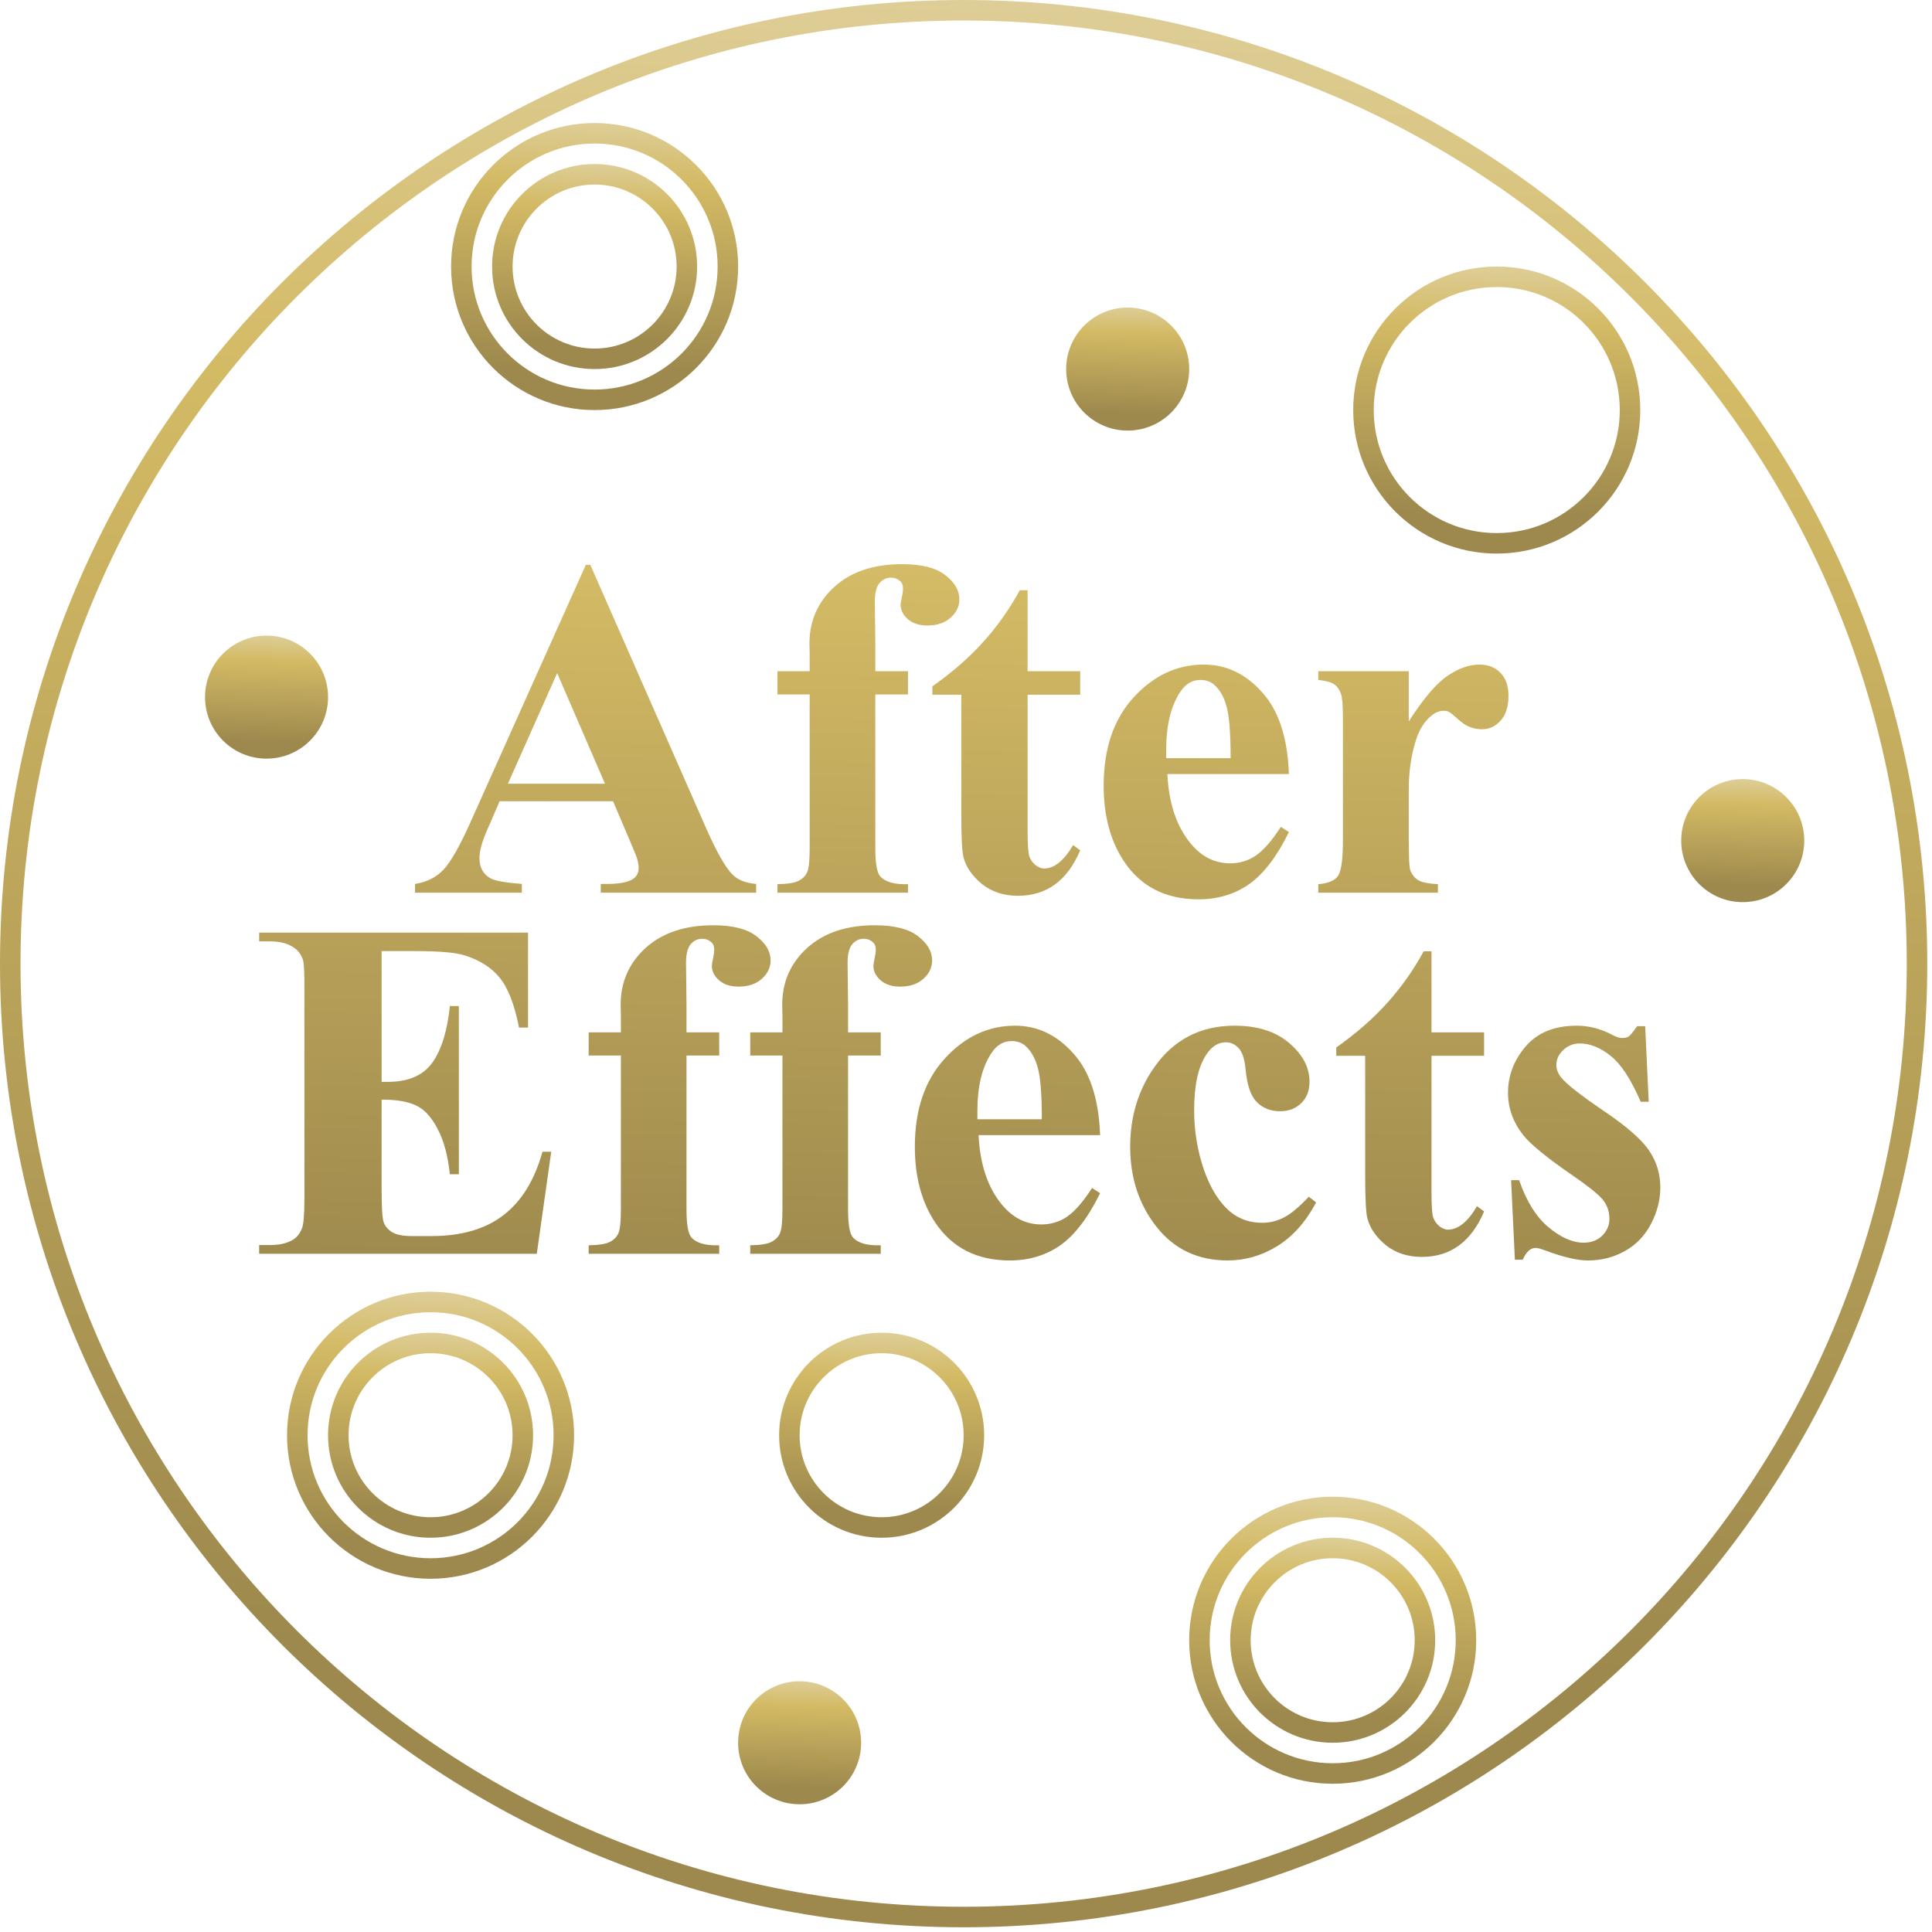
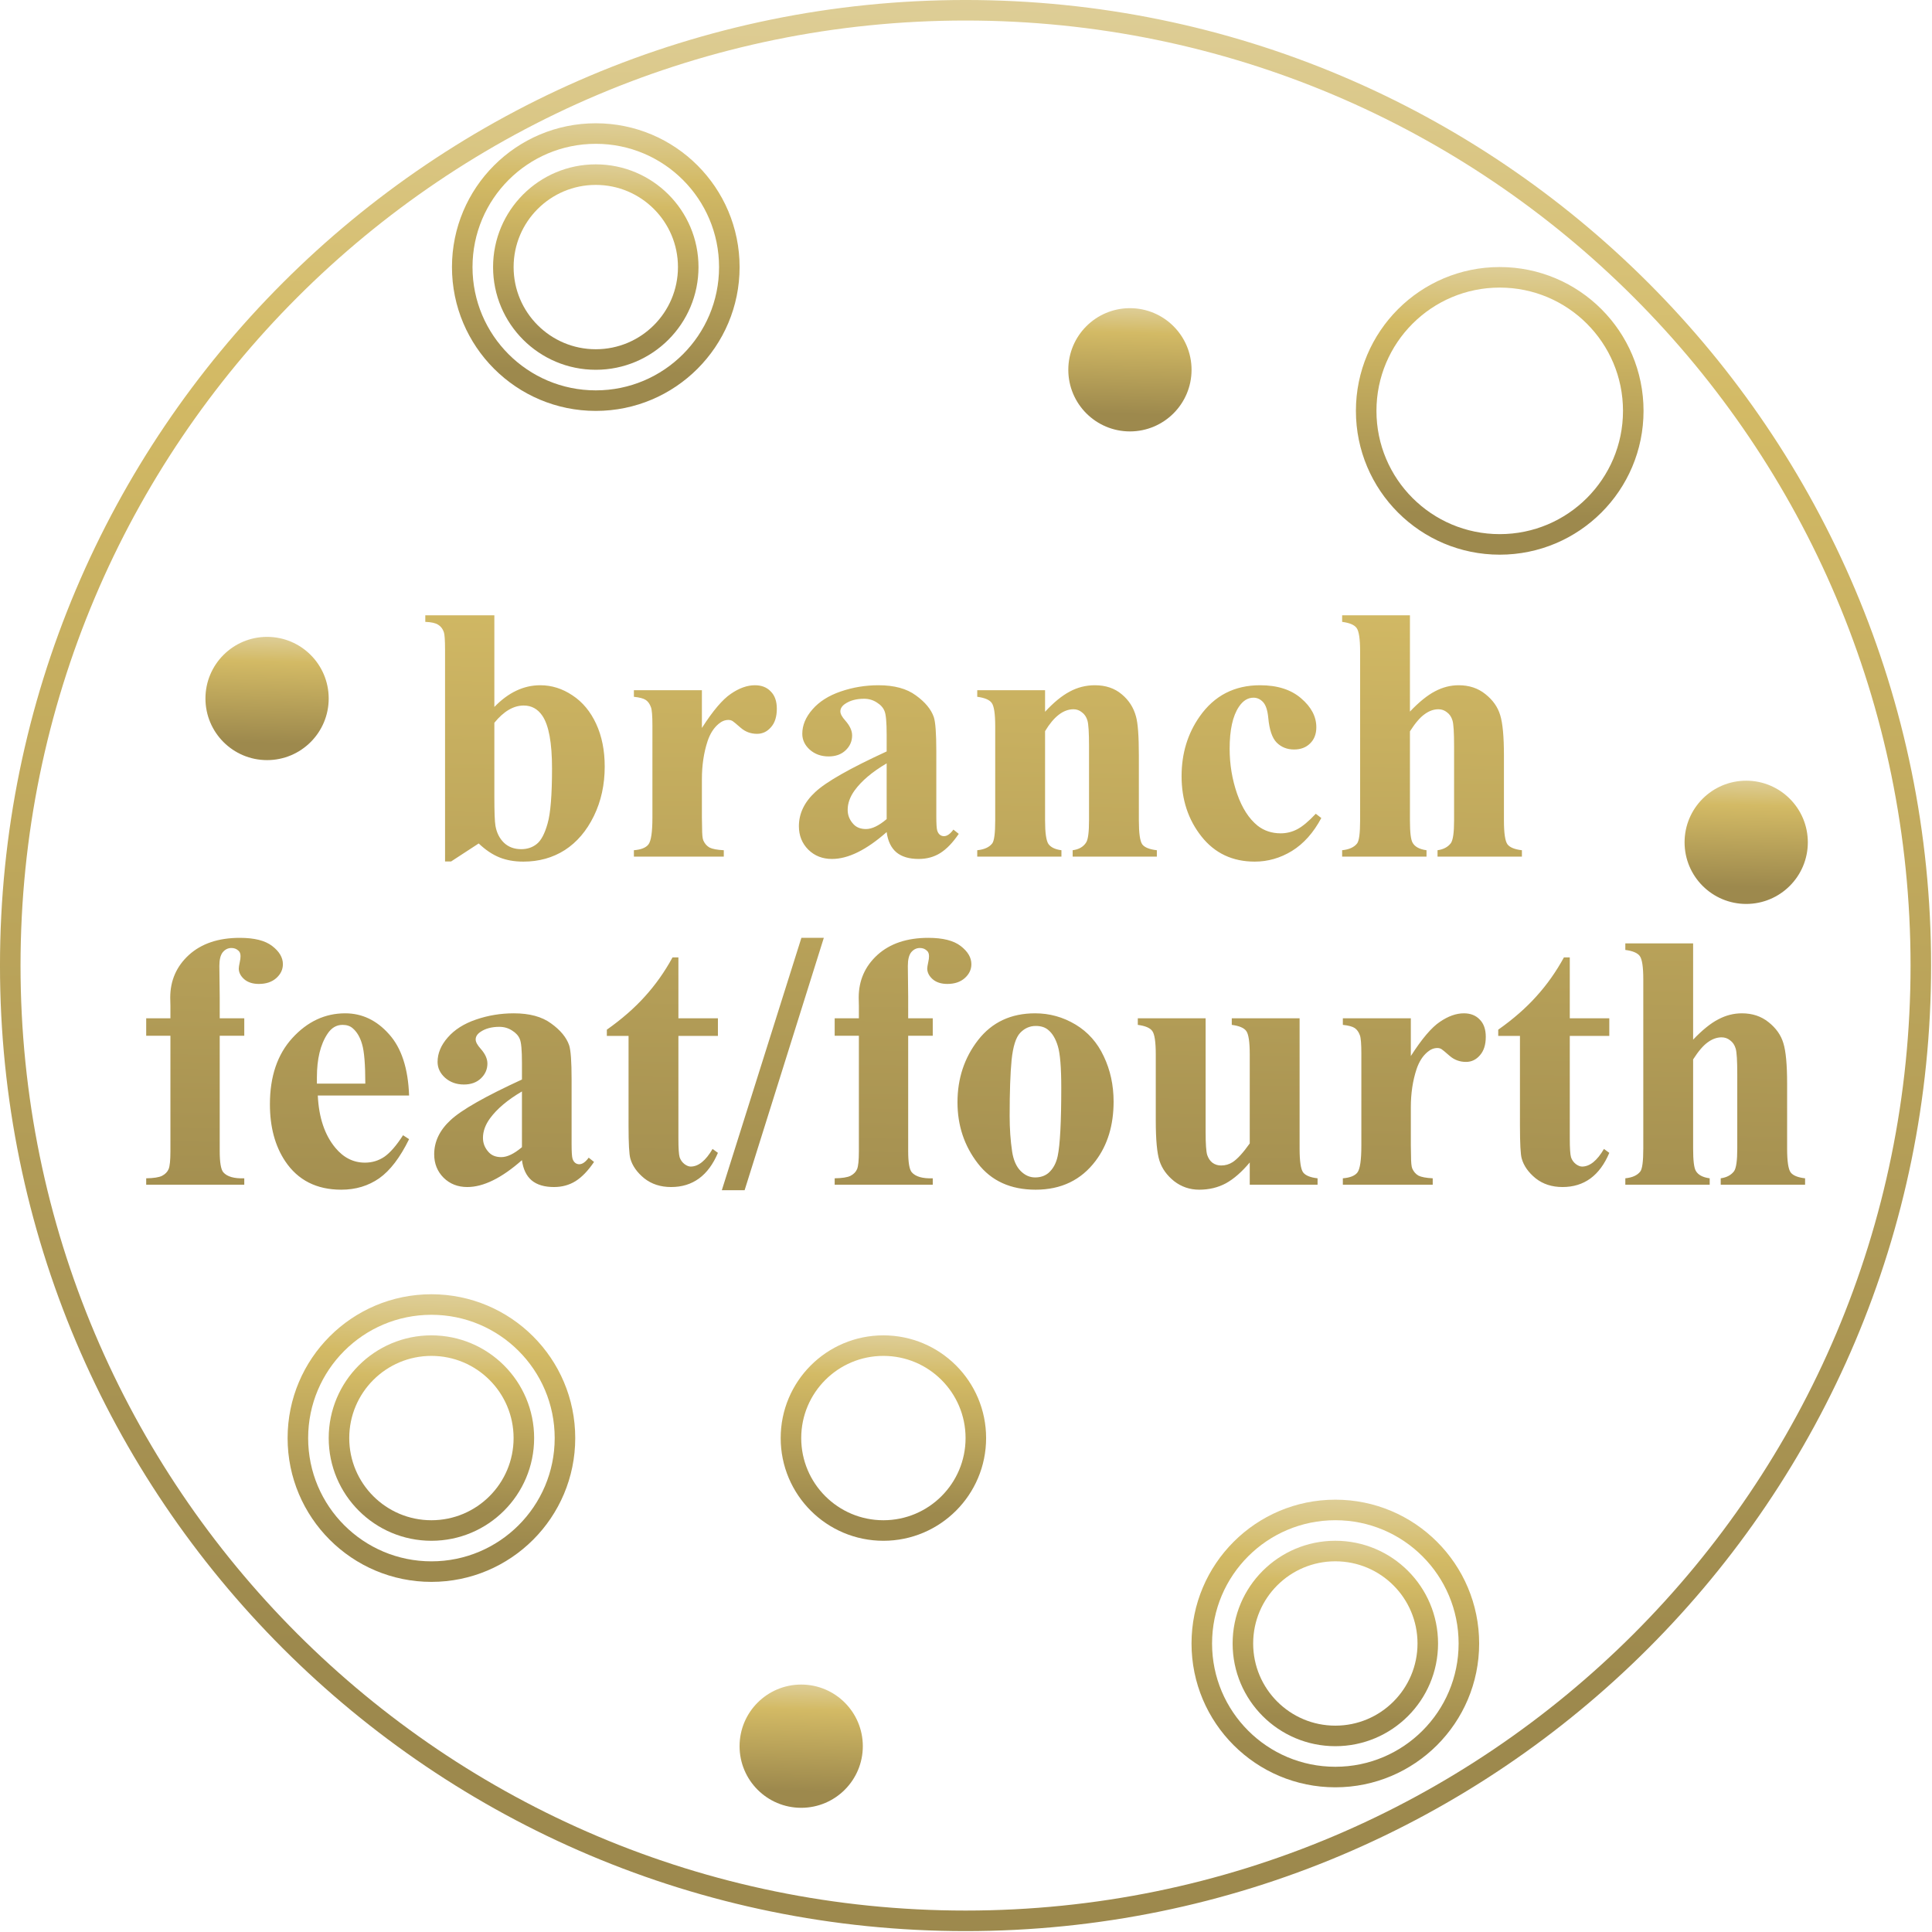
- <svg xmlns="http://www.w3.org/2000/svg" width="107" height="107" viewBox="0 0 107 107" fill="none">
-   <path d="M33.953 44.376H27.669L26.921 46.108C26.677 46.685 26.554 47.162 26.554 47.538C26.554 48.037 26.755 48.404 27.157 48.64C27.394 48.78 27.975 48.885 28.902 48.955V49.44H22.985V48.955C23.624 48.859 24.149 48.596 24.56 48.168C24.971 47.73 25.478 46.834 26.082 45.478L32.445 31.283H32.694L39.109 45.872C39.721 47.254 40.224 48.124 40.618 48.483C40.915 48.754 41.335 48.911 41.877 48.955V49.44H33.271V48.955H33.625C34.316 48.955 34.802 48.859 35.082 48.666C35.274 48.526 35.37 48.325 35.37 48.063C35.37 47.906 35.344 47.744 35.291 47.578C35.274 47.499 35.143 47.171 34.898 46.593L33.953 44.376ZM33.507 43.406L30.857 37.279L28.128 43.406H33.507ZM48.477 38.459V46.974C48.477 47.796 48.564 48.312 48.739 48.522C49.019 48.846 49.535 48.994 50.287 48.968V49.44H43.058V48.968C43.609 48.959 43.998 48.898 44.226 48.785C44.462 48.662 44.624 48.496 44.711 48.286C44.799 48.076 44.842 47.639 44.842 46.974V38.459H43.058V37.174H44.842V36.269L44.829 35.652C44.829 34.392 45.288 33.343 46.207 32.503C47.134 31.664 48.385 31.244 49.959 31.244C51.035 31.244 51.831 31.445 52.347 31.847C52.871 32.25 53.134 32.696 53.134 33.185C53.134 33.579 52.972 33.92 52.648 34.209C52.325 34.498 51.896 34.642 51.363 34.642C50.908 34.642 50.545 34.524 50.274 34.288C50.011 34.051 49.88 33.789 49.88 33.5C49.88 33.422 49.907 33.26 49.959 33.015C49.994 32.866 50.011 32.726 50.011 32.595C50.011 32.411 49.959 32.276 49.854 32.188C49.714 32.057 49.544 31.992 49.342 31.992C49.089 31.992 48.874 32.097 48.7 32.306C48.533 32.516 48.45 32.853 48.45 33.317L48.477 35.613V37.174H50.287V38.459H48.477ZM56.912 32.687V37.174H59.825V38.473H56.912V46.042C56.912 46.751 56.943 47.21 57.004 47.42C57.074 47.621 57.192 47.787 57.358 47.919C57.525 48.041 57.678 48.102 57.818 48.102C58.386 48.102 58.924 47.669 59.431 46.803L59.825 47.092C59.116 48.771 57.966 49.611 56.374 49.611C55.596 49.611 54.936 49.397 54.393 48.968C53.86 48.531 53.519 48.045 53.37 47.512C53.283 47.215 53.239 46.41 53.239 45.098V38.473H51.638V38.013C52.74 37.235 53.676 36.417 54.446 35.56C55.224 34.703 55.902 33.745 56.479 32.687H56.912ZM71.383 42.868H64.653C64.731 44.494 65.164 45.78 65.951 46.725C66.555 47.451 67.281 47.814 68.129 47.814C68.654 47.814 69.131 47.669 69.559 47.381C69.988 47.083 70.447 46.554 70.937 45.793L71.383 46.082C70.718 47.438 69.984 48.4 69.179 48.968C68.374 49.528 67.443 49.808 66.385 49.808C64.565 49.808 63.188 49.108 62.252 47.709C61.5 46.58 61.124 45.181 61.124 43.511C61.124 41.464 61.675 39.837 62.777 38.63C63.887 37.414 65.186 36.806 66.673 36.806C67.915 36.806 68.991 37.318 69.9 38.341C70.819 39.356 71.313 40.865 71.383 42.868ZM68.156 41.989C68.156 40.581 68.077 39.614 67.919 39.089C67.771 38.565 67.535 38.166 67.211 37.895C67.027 37.738 66.782 37.659 66.476 37.659C66.022 37.659 65.65 37.882 65.361 38.328C64.845 39.107 64.587 40.174 64.587 41.529V41.989H68.156ZM78.021 37.174V39.955C78.835 38.687 79.548 37.847 80.16 37.436C80.772 37.016 81.362 36.806 81.931 36.806C82.421 36.806 82.81 36.959 83.099 37.266C83.396 37.563 83.545 37.987 83.545 38.538C83.545 39.124 83.4 39.579 83.112 39.903C82.832 40.226 82.491 40.388 82.088 40.388C81.625 40.388 81.222 40.239 80.881 39.942C80.54 39.645 80.339 39.478 80.278 39.444C80.19 39.391 80.09 39.365 79.976 39.365C79.722 39.365 79.482 39.461 79.255 39.653C78.896 39.951 78.625 40.375 78.441 40.926C78.161 41.774 78.021 42.71 78.021 43.733V46.554L78.034 47.289C78.034 47.787 78.065 48.107 78.126 48.247C78.231 48.483 78.384 48.658 78.585 48.771C78.795 48.876 79.145 48.942 79.635 48.968V49.44H73.01V48.968C73.543 48.924 73.902 48.78 74.085 48.535C74.278 48.282 74.374 47.621 74.374 46.554V39.771C74.374 39.072 74.339 38.626 74.269 38.433C74.182 38.188 74.055 38.009 73.889 37.895C73.723 37.782 73.43 37.703 73.01 37.659V37.174H78.021ZM21.136 52.674V59.916H21.49C22.618 59.916 23.436 59.562 23.943 58.853C24.451 58.145 24.774 57.099 24.914 55.718H25.413V65.032H24.914C24.809 64.018 24.586 63.187 24.245 62.54C23.913 61.892 23.523 61.459 23.077 61.241C22.631 61.013 21.984 60.9 21.136 60.9V65.911C21.136 66.891 21.175 67.49 21.254 67.709C21.341 67.927 21.499 68.107 21.726 68.247C21.953 68.386 22.321 68.457 22.828 68.457H23.891C25.553 68.457 26.882 68.072 27.879 67.302C28.885 66.532 29.607 65.36 30.044 63.786H30.529L29.729 69.44H14.353V68.955H14.943C15.459 68.955 15.875 68.863 16.19 68.68C16.417 68.557 16.592 68.347 16.715 68.05C16.811 67.84 16.859 67.289 16.859 66.397V54.694C16.859 53.89 16.837 53.395 16.793 53.212C16.706 52.906 16.544 52.669 16.308 52.503C15.975 52.258 15.521 52.136 14.943 52.136H14.353V51.651H29.244V56.911H28.745C28.491 55.626 28.133 54.703 27.669 54.143C27.214 53.584 26.567 53.172 25.727 52.91C25.238 52.753 24.319 52.674 22.972 52.674H21.136ZM38.02 58.459V66.974C38.02 67.796 38.108 68.312 38.283 68.522C38.563 68.846 39.079 68.994 39.831 68.968V69.44H32.602V68.968C33.153 68.959 33.542 68.898 33.77 68.784C34.006 68.662 34.168 68.496 34.255 68.286C34.343 68.076 34.386 67.639 34.386 66.974V58.459H32.602V57.174H34.386V56.269L34.373 55.652C34.373 54.392 34.832 53.343 35.751 52.503C36.678 51.664 37.928 51.244 39.503 51.244C40.579 51.244 41.374 51.445 41.891 51.847C42.415 52.25 42.678 52.696 42.678 53.185C42.678 53.579 42.516 53.92 42.192 54.209C41.869 54.498 41.44 54.642 40.907 54.642C40.452 54.642 40.089 54.524 39.818 54.288C39.555 54.051 39.424 53.789 39.424 53.5C39.424 53.422 39.45 53.26 39.503 53.015C39.538 52.866 39.555 52.726 39.555 52.595C39.555 52.411 39.503 52.276 39.398 52.188C39.258 52.057 39.087 51.992 38.886 51.992C38.633 51.992 38.418 52.097 38.243 52.306C38.077 52.516 37.994 52.853 37.994 53.317L38.02 55.613V57.174H39.831V58.459H38.02ZM46.968 58.459V66.974C46.968 67.796 47.055 68.312 47.23 68.522C47.51 68.846 48.026 68.994 48.778 68.968V69.44H41.55V68.968C42.1 68.959 42.49 68.898 42.717 68.784C42.953 68.662 43.115 68.496 43.203 68.286C43.29 68.076 43.334 67.639 43.334 66.974V58.459H41.55V57.174H43.334V56.269L43.321 55.652C43.321 54.392 43.78 53.343 44.698 52.503C45.625 51.664 46.876 51.244 48.45 51.244C49.526 51.244 50.322 51.445 50.838 51.847C51.363 52.25 51.625 52.696 51.625 53.185C51.625 53.579 51.463 53.92 51.14 54.209C50.816 54.498 50.388 54.642 49.854 54.642C49.399 54.642 49.036 54.524 48.765 54.288C48.503 54.051 48.372 53.789 48.372 53.5C48.372 53.422 48.398 53.26 48.45 53.015C48.485 52.866 48.503 52.726 48.503 52.595C48.503 52.411 48.45 52.276 48.345 52.188C48.205 52.057 48.035 51.992 47.834 51.992C47.58 51.992 47.366 52.097 47.191 52.306C47.025 52.516 46.941 52.853 46.941 53.317L46.968 55.613V57.174H48.778V58.459H46.968ZM60.927 62.868H54.197C54.275 64.494 54.708 65.78 55.495 66.725C56.099 67.451 56.825 67.814 57.673 67.814C58.198 67.814 58.675 67.669 59.103 67.381C59.532 67.083 59.991 66.554 60.481 65.793L60.927 66.082C60.262 67.438 59.527 68.4 58.723 68.968C57.918 69.528 56.987 69.808 55.928 69.808C54.109 69.808 52.732 69.108 51.796 67.709C51.044 66.58 50.667 65.181 50.667 63.511C50.667 61.464 51.218 59.837 52.321 58.63C53.431 57.414 54.73 56.806 56.217 56.806C57.459 56.806 58.535 57.318 59.444 58.341C60.363 59.356 60.857 60.865 60.927 62.868ZM57.699 61.989C57.699 60.581 57.621 59.614 57.463 59.089C57.315 58.565 57.078 58.166 56.755 57.895C56.571 57.738 56.326 57.659 56.02 57.659C55.565 57.659 55.194 57.882 54.905 58.328C54.389 59.107 54.131 60.174 54.131 61.529V61.989H57.699ZM72.485 66.279L72.892 66.594C72.314 67.678 71.593 68.487 70.727 69.021C69.87 69.545 68.956 69.808 67.985 69.808C66.35 69.808 65.042 69.191 64.062 67.958C63.083 66.725 62.593 65.242 62.593 63.511C62.593 61.84 63.039 60.371 63.931 59.102C65.007 57.572 66.489 56.806 68.379 56.806C69.647 56.806 70.653 57.126 71.396 57.764C72.148 58.403 72.524 59.115 72.524 59.903C72.524 60.401 72.371 60.799 72.065 61.096C71.768 61.394 71.374 61.543 70.884 61.543C70.368 61.543 69.94 61.372 69.599 61.031C69.266 60.69 69.061 60.082 68.982 59.207C68.93 58.656 68.803 58.272 68.602 58.053C68.4 57.834 68.164 57.725 67.893 57.725C67.473 57.725 67.115 57.948 66.817 58.394C66.363 59.067 66.135 60.099 66.135 61.49C66.135 62.645 66.319 63.751 66.686 64.809C67.054 65.859 67.556 66.642 68.195 67.158C68.676 67.534 69.245 67.722 69.9 67.722C70.329 67.722 70.736 67.621 71.121 67.42C71.505 67.219 71.96 66.838 72.485 66.279ZM79.281 52.687V57.174H82.193V58.473H79.281V66.043C79.281 66.751 79.311 67.21 79.373 67.42C79.443 67.621 79.561 67.787 79.727 67.919C79.893 68.041 80.046 68.102 80.186 68.102C80.755 68.102 81.293 67.669 81.8 66.803L82.193 67.092C81.485 68.771 80.335 69.611 78.743 69.611C77.965 69.611 77.304 69.397 76.762 68.968C76.228 68.531 75.887 68.045 75.739 67.512C75.651 67.215 75.607 66.41 75.607 65.098V58.473H74.007V58.013C75.109 57.235 76.045 56.417 76.814 55.56C77.593 54.703 78.271 53.745 78.848 52.687H79.281ZM91.115 56.833L91.311 61.018H90.865C90.332 59.776 89.776 58.927 89.199 58.473C88.631 58.018 88.062 57.79 87.494 57.79C87.135 57.79 86.829 57.913 86.575 58.158C86.322 58.394 86.195 58.669 86.195 58.984C86.195 59.22 86.282 59.448 86.457 59.666C86.737 60.025 87.52 60.642 88.805 61.516C90.091 62.382 90.935 63.121 91.338 63.733C91.749 64.337 91.954 65.015 91.954 65.767C91.954 66.449 91.784 67.118 91.442 67.774C91.101 68.43 90.62 68.933 89.999 69.283C89.378 69.633 88.692 69.808 87.94 69.808C87.354 69.808 86.571 69.624 85.591 69.257C85.329 69.16 85.15 69.112 85.053 69.112C84.765 69.112 84.524 69.331 84.332 69.768H83.899L83.689 65.36H84.135C84.529 66.515 85.067 67.381 85.749 67.958C86.44 68.535 87.091 68.824 87.704 68.824C88.123 68.824 88.464 68.697 88.727 68.443C88.998 68.181 89.133 67.866 89.133 67.499C89.133 67.079 89.002 66.716 88.74 66.41C88.478 66.104 87.891 65.64 86.982 65.019C85.644 64.092 84.778 63.384 84.384 62.894C83.807 62.177 83.518 61.385 83.518 60.519C83.518 59.575 83.842 58.722 84.489 57.961C85.145 57.191 86.09 56.806 87.323 56.806C87.988 56.806 88.631 56.968 89.252 57.292C89.488 57.423 89.68 57.489 89.829 57.489C89.986 57.489 90.113 57.458 90.209 57.397C90.305 57.327 90.459 57.139 90.668 56.833H91.115Z" fill="url(#paint0_linear_415_1826)" />
-   <circle cx="53.369" cy="53.369" r="52.801" stroke="url(#paint1_linear_415_1826)" stroke-width="1.136" />
-   <circle cx="32.931" cy="14.762" r="7.381" stroke="url(#paint2_linear_415_1826)" stroke-width="1.136" />
-   <circle cx="82.894" cy="22.71" r="7.381" stroke="url(#paint3_linear_415_1826)" stroke-width="1.136" />
-   <circle cx="23.846" cy="79.488" r="7.381" stroke="url(#paint4_linear_415_1826)" stroke-width="1.136" />
-   <circle cx="73.809" cy="90.841" r="7.381" stroke="url(#paint5_linear_415_1826)" stroke-width="1.136" />
-   <circle cx="62.454" cy="20.44" r="3.407" fill="url(#paint6_linear_415_1826)" />
-   <circle cx="96.518" cy="46.556" r="3.407" fill="url(#paint7_linear_415_1826)" />
-   <circle cx="44.285" cy="96.519" r="3.407" fill="url(#paint8_linear_415_1826)" />
-   <circle cx="14.762" cy="38.609" r="3.407" fill="url(#paint9_linear_415_1826)" />
-   <circle cx="23.846" cy="79.487" r="5.11" stroke="url(#paint10_linear_415_1826)" stroke-width="1.136" />
-   <circle cx="48.828" cy="79.487" r="5.11" stroke="url(#paint11_linear_415_1826)" stroke-width="1.136" />
-   <circle cx="73.808" cy="90.841" r="5.11" stroke="url(#paint12_linear_415_1826)" stroke-width="1.136" />
-   <circle cx="32.931" cy="14.762" r="5.11" stroke="url(#paint13_linear_415_1826)" stroke-width="1.136" />
+ <svg xmlns="http://www.w3.org/2000/svg" width="106" height="106" viewBox="0 0 106 106" fill="none">
+   <path d="M27.123 33.758V38.787C27.891 37.993 28.731 37.596 29.643 37.596C30.268 37.596 30.857 37.781 31.41 38.152C31.963 38.517 32.397 39.038 32.709 39.715C33.022 40.392 33.178 41.173 33.178 42.059C33.178 43.055 32.979 43.96 32.582 44.773C32.185 45.587 31.654 46.209 30.99 46.639C30.326 47.062 29.568 47.273 28.715 47.273C28.22 47.273 27.781 47.195 27.396 47.039C27.012 46.883 26.635 46.629 26.264 46.277L24.75 47.264H24.418V35.652C24.418 35.125 24.395 34.8 24.35 34.676C24.285 34.493 24.18 34.36 24.037 34.275C23.9 34.184 23.666 34.132 23.334 34.119V33.758H27.123ZM27.123 39.656V43.719C27.123 44.546 27.143 45.073 27.182 45.301C27.247 45.685 27.403 45.997 27.65 46.238C27.898 46.473 28.213 46.59 28.598 46.59C28.93 46.59 29.213 46.495 29.447 46.307C29.688 46.118 29.887 45.743 30.043 45.184C30.206 44.624 30.287 43.615 30.287 42.156C30.287 40.757 30.111 39.796 29.76 39.275C29.506 38.898 29.164 38.709 28.734 38.709C28.174 38.709 27.637 39.025 27.123 39.656ZM38.51 37.869V39.94C39.115 38.995 39.646 38.37 40.102 38.065C40.557 37.752 40.997 37.596 41.42 37.596C41.785 37.596 42.074 37.71 42.289 37.938C42.51 38.159 42.621 38.475 42.621 38.885C42.621 39.321 42.514 39.66 42.299 39.9C42.09 40.141 41.837 40.262 41.537 40.262C41.192 40.262 40.893 40.151 40.639 39.93C40.385 39.708 40.235 39.585 40.19 39.559C40.124 39.52 40.05 39.5 39.965 39.5C39.776 39.5 39.597 39.572 39.428 39.715C39.161 39.936 38.959 40.252 38.822 40.662C38.614 41.294 38.51 41.99 38.51 42.752V44.852L38.52 45.398C38.52 45.77 38.542 46.007 38.588 46.111C38.666 46.287 38.78 46.417 38.93 46.502C39.086 46.58 39.346 46.629 39.711 46.648V47H34.779V46.648C35.176 46.616 35.443 46.508 35.58 46.326C35.723 46.137 35.795 45.646 35.795 44.852V39.803C35.795 39.282 35.769 38.95 35.717 38.807C35.652 38.624 35.557 38.491 35.434 38.406C35.31 38.322 35.092 38.263 34.779 38.23V37.869H38.51ZM48.647 45.652C47.533 46.635 46.534 47.127 45.648 47.127C45.128 47.127 44.695 46.958 44.35 46.619C44.005 46.274 43.832 45.844 43.832 45.33C43.832 44.633 44.132 44.008 44.73 43.455C45.329 42.895 46.635 42.153 48.647 41.228V40.31C48.647 39.62 48.607 39.188 48.529 39.012C48.458 38.829 48.318 38.673 48.109 38.543C47.901 38.406 47.667 38.338 47.406 38.338C46.983 38.338 46.635 38.432 46.361 38.621C46.192 38.738 46.107 38.875 46.107 39.031C46.107 39.168 46.199 39.337 46.381 39.539C46.628 39.819 46.752 40.089 46.752 40.35C46.752 40.669 46.632 40.942 46.391 41.17C46.156 41.391 45.847 41.502 45.463 41.502C45.053 41.502 44.708 41.378 44.428 41.131C44.154 40.883 44.018 40.594 44.018 40.262C44.018 39.793 44.203 39.347 44.574 38.924C44.945 38.494 45.463 38.165 46.127 37.938C46.791 37.71 47.481 37.596 48.197 37.596C49.063 37.596 49.747 37.781 50.248 38.152C50.756 38.517 51.085 38.914 51.234 39.344C51.325 39.617 51.371 40.245 51.371 41.228V44.773C51.371 45.19 51.387 45.454 51.42 45.565C51.453 45.669 51.501 45.747 51.566 45.799C51.632 45.851 51.706 45.877 51.791 45.877C51.96 45.877 52.133 45.757 52.309 45.516L52.602 45.75C52.276 46.232 51.938 46.583 51.586 46.805C51.241 47.02 50.847 47.127 50.404 47.127C49.883 47.127 49.477 47.007 49.184 46.766C48.891 46.518 48.712 46.147 48.647 45.652ZM48.647 44.94V41.883C47.859 42.345 47.273 42.84 46.889 43.367C46.635 43.719 46.508 44.074 46.508 44.432C46.508 44.731 46.615 44.995 46.83 45.223C46.993 45.398 47.221 45.486 47.514 45.486C47.839 45.486 48.217 45.304 48.647 44.94ZM57.338 37.869V39.051C57.807 38.543 58.256 38.175 58.685 37.947C59.115 37.713 59.578 37.596 60.072 37.596C60.665 37.596 61.156 37.762 61.547 38.094C61.938 38.419 62.198 38.826 62.328 39.315C62.432 39.685 62.484 40.398 62.484 41.453V45.008C62.484 45.711 62.546 46.15 62.67 46.326C62.8 46.495 63.067 46.603 63.471 46.648V47H58.852V46.648C59.197 46.603 59.444 46.46 59.594 46.219C59.698 46.056 59.75 45.652 59.75 45.008V40.945C59.75 40.197 59.721 39.725 59.662 39.529C59.603 39.334 59.503 39.184 59.359 39.08C59.223 38.969 59.07 38.914 58.9 38.914C58.34 38.914 57.82 39.315 57.338 40.115V45.008C57.338 45.691 57.4 46.124 57.523 46.307C57.654 46.489 57.891 46.603 58.236 46.648V47H53.617V46.648C54.001 46.609 54.275 46.486 54.438 46.277C54.548 46.134 54.603 45.711 54.603 45.008V39.852C54.603 39.161 54.538 38.732 54.408 38.562C54.285 38.393 54.021 38.283 53.617 38.23V37.869H57.338ZM72.191 44.647L72.494 44.881C72.064 45.688 71.527 46.29 70.883 46.688C70.245 47.078 69.564 47.273 68.842 47.273C67.624 47.273 66.651 46.815 65.922 45.897C65.193 44.978 64.828 43.875 64.828 42.586C64.828 41.342 65.16 40.249 65.824 39.305C66.625 38.165 67.728 37.596 69.135 37.596C70.079 37.596 70.828 37.833 71.381 38.309C71.941 38.784 72.221 39.315 72.221 39.9C72.221 40.272 72.107 40.568 71.879 40.789C71.658 41.01 71.365 41.121 71 41.121C70.616 41.121 70.297 40.994 70.043 40.74C69.796 40.486 69.643 40.034 69.584 39.383C69.545 38.973 69.451 38.686 69.301 38.523C69.151 38.361 68.975 38.279 68.773 38.279C68.461 38.279 68.194 38.445 67.973 38.777C67.634 39.279 67.465 40.047 67.465 41.082C67.465 41.941 67.602 42.765 67.875 43.553C68.148 44.334 68.523 44.917 68.998 45.301C69.356 45.581 69.779 45.721 70.268 45.721C70.587 45.721 70.889 45.646 71.176 45.496C71.462 45.346 71.801 45.063 72.191 44.647ZM77.357 33.758V39.041C77.859 38.514 78.318 38.143 78.734 37.928C79.151 37.706 79.584 37.596 80.033 37.596C80.606 37.596 81.094 37.758 81.498 38.084C81.908 38.41 82.178 38.794 82.309 39.236C82.445 39.672 82.514 40.411 82.514 41.453V45.018C82.514 45.714 82.579 46.15 82.709 46.326C82.839 46.495 83.103 46.603 83.5 46.648V47H78.871V46.648C79.197 46.603 79.441 46.473 79.603 46.258C79.721 46.089 79.779 45.675 79.779 45.018V40.945C79.779 40.19 79.75 39.718 79.691 39.529C79.633 39.334 79.532 39.184 79.389 39.08C79.252 38.969 79.096 38.914 78.92 38.914C78.659 38.914 78.406 39.005 78.158 39.188C77.911 39.363 77.644 39.676 77.357 40.125V45.018C77.357 45.669 77.406 46.075 77.504 46.238C77.628 46.46 77.882 46.596 78.266 46.648V47H73.637V46.648C74.021 46.609 74.294 46.486 74.457 46.277C74.568 46.134 74.623 45.714 74.623 45.018V35.74C74.623 35.05 74.558 34.62 74.428 34.451C74.304 34.282 74.04 34.171 73.637 34.119V33.758H77.357ZM12.055 56.826V63.164C12.055 63.776 12.12 64.16 12.25 64.316C12.458 64.557 12.842 64.668 13.402 64.648V65H8.021V64.648C8.432 64.642 8.721 64.596 8.891 64.512C9.066 64.421 9.187 64.297 9.252 64.141C9.317 63.984 9.35 63.659 9.35 63.164V56.826H8.021V55.869H9.35V55.195L9.34 54.736C9.34 53.799 9.682 53.018 10.365 52.393C11.055 51.768 11.986 51.455 13.158 51.455C13.959 51.455 14.551 51.605 14.935 51.904C15.326 52.204 15.521 52.536 15.521 52.9C15.521 53.193 15.401 53.447 15.16 53.662C14.919 53.877 14.6 53.984 14.203 53.984C13.865 53.984 13.594 53.897 13.393 53.721C13.197 53.545 13.1 53.35 13.1 53.135C13.1 53.076 13.119 52.956 13.158 52.773C13.184 52.663 13.197 52.559 13.197 52.461C13.197 52.324 13.158 52.223 13.08 52.158C12.976 52.06 12.849 52.012 12.699 52.012C12.51 52.012 12.351 52.09 12.221 52.246C12.097 52.402 12.035 52.653 12.035 52.998L12.055 54.707V55.869H13.402V56.826H12.055ZM22.445 60.107H17.436C17.494 61.318 17.816 62.275 18.402 62.978C18.852 63.519 19.392 63.789 20.023 63.789C20.414 63.789 20.769 63.682 21.088 63.467C21.407 63.245 21.749 62.852 22.113 62.285L22.445 62.5C21.951 63.509 21.404 64.225 20.805 64.648C20.206 65.065 19.512 65.273 18.725 65.273C17.37 65.273 16.345 64.753 15.648 63.711C15.088 62.871 14.809 61.829 14.809 60.586C14.809 59.062 15.219 57.852 16.039 56.953C16.866 56.048 17.833 55.596 18.939 55.596C19.864 55.596 20.665 55.977 21.342 56.738C22.025 57.493 22.393 58.617 22.445 60.107ZM20.043 59.453C20.043 58.405 19.984 57.685 19.867 57.295C19.756 56.904 19.581 56.608 19.34 56.406C19.203 56.289 19.021 56.23 18.793 56.23C18.454 56.23 18.178 56.397 17.963 56.728C17.579 57.308 17.387 58.102 17.387 59.111V59.453H20.043ZM28.637 63.652C27.523 64.635 26.524 65.127 25.639 65.127C25.118 65.127 24.685 64.958 24.34 64.619C23.995 64.274 23.822 63.844 23.822 63.33C23.822 62.633 24.122 62.008 24.721 61.455C25.32 60.895 26.625 60.153 28.637 59.228V58.31C28.637 57.62 28.598 57.188 28.52 57.012C28.448 56.829 28.308 56.673 28.1 56.543C27.891 56.406 27.657 56.338 27.396 56.338C26.973 56.338 26.625 56.432 26.352 56.621C26.182 56.738 26.098 56.875 26.098 57.031C26.098 57.168 26.189 57.337 26.371 57.539C26.619 57.819 26.742 58.089 26.742 58.35C26.742 58.669 26.622 58.942 26.381 59.17C26.146 59.391 25.837 59.502 25.453 59.502C25.043 59.502 24.698 59.378 24.418 59.131C24.145 58.883 24.008 58.594 24.008 58.262C24.008 57.793 24.193 57.347 24.564 56.924C24.936 56.494 25.453 56.165 26.117 55.938C26.781 55.71 27.471 55.596 28.188 55.596C29.053 55.596 29.737 55.781 30.238 56.152C30.746 56.517 31.075 56.914 31.225 57.344C31.316 57.617 31.361 58.245 31.361 59.228V62.773C31.361 63.19 31.378 63.454 31.41 63.565C31.443 63.669 31.491 63.747 31.557 63.799C31.622 63.851 31.697 63.877 31.781 63.877C31.951 63.877 32.123 63.757 32.299 63.516L32.592 63.75C32.266 64.232 31.928 64.583 31.576 64.805C31.231 65.019 30.837 65.127 30.395 65.127C29.874 65.127 29.467 65.007 29.174 64.766C28.881 64.518 28.702 64.147 28.637 63.652ZM28.637 62.94V59.883C27.849 60.345 27.263 60.84 26.879 61.367C26.625 61.719 26.498 62.074 26.498 62.432C26.498 62.731 26.605 62.995 26.82 63.223C26.983 63.398 27.211 63.486 27.504 63.486C27.829 63.486 28.207 63.304 28.637 62.94ZM37.221 52.529V55.869H39.389V56.836H37.221V62.471C37.221 62.998 37.243 63.34 37.289 63.496C37.341 63.646 37.429 63.77 37.553 63.867C37.676 63.958 37.79 64.004 37.895 64.004C38.318 64.004 38.718 63.682 39.096 63.037L39.389 63.252C38.861 64.502 38.005 65.127 36.82 65.127C36.241 65.127 35.749 64.967 35.346 64.648C34.949 64.323 34.695 63.962 34.584 63.565C34.519 63.343 34.486 62.744 34.486 61.768V56.836H33.295V56.494C34.115 55.915 34.812 55.306 35.385 54.668C35.964 54.03 36.469 53.317 36.898 52.529H37.221ZM45.199 51.455L40.853 65.303H39.603L43.969 51.455H45.199ZM49.828 56.826V63.164C49.828 63.776 49.893 64.16 50.023 64.316C50.232 64.557 50.616 64.668 51.176 64.648V65H45.795V64.648C46.205 64.642 46.495 64.596 46.664 64.512C46.84 64.421 46.96 64.297 47.025 64.141C47.09 63.984 47.123 63.659 47.123 63.164V56.826H45.795V55.869H47.123V55.195L47.113 54.736C47.113 53.799 47.455 53.018 48.139 52.393C48.829 51.768 49.76 51.455 50.932 51.455C51.732 51.455 52.325 51.605 52.709 51.904C53.1 52.204 53.295 52.536 53.295 52.9C53.295 53.193 53.175 53.447 52.934 53.662C52.693 53.877 52.374 53.984 51.977 53.984C51.638 53.984 51.368 53.897 51.166 53.721C50.971 53.545 50.873 53.35 50.873 53.135C50.873 53.076 50.893 52.956 50.932 52.773C50.958 52.663 50.971 52.559 50.971 52.461C50.971 52.324 50.932 52.223 50.853 52.158C50.749 52.06 50.622 52.012 50.473 52.012C50.284 52.012 50.124 52.09 49.994 52.246C49.87 52.402 49.809 52.653 49.809 52.998L49.828 54.707V55.869H51.176V56.826H49.828ZM56.791 55.596C57.585 55.596 58.324 55.801 59.008 56.211C59.691 56.621 60.209 57.204 60.56 57.959C60.919 58.714 61.098 59.541 61.098 60.44C61.098 61.735 60.769 62.819 60.111 63.691C59.317 64.746 58.22 65.273 56.82 65.273C55.447 65.273 54.389 64.792 53.647 63.828C52.904 62.865 52.533 61.748 52.533 60.478C52.533 59.17 52.911 58.031 53.666 57.06C54.428 56.084 55.469 55.596 56.791 55.596ZM56.83 56.289C56.498 56.289 56.212 56.416 55.971 56.67C55.736 56.917 55.58 57.412 55.502 58.154C55.43 58.89 55.395 59.915 55.395 61.23C55.395 61.927 55.44 62.578 55.531 63.184C55.603 63.646 55.756 63.997 55.99 64.238C56.225 64.479 56.492 64.6 56.791 64.6C57.084 64.6 57.328 64.518 57.523 64.356C57.777 64.134 57.947 63.825 58.031 63.428C58.161 62.809 58.227 61.559 58.227 59.678C58.227 58.571 58.165 57.812 58.041 57.402C57.917 56.986 57.735 56.683 57.494 56.494C57.325 56.357 57.103 56.289 56.83 56.289ZM71.303 55.869V63.018C71.303 63.714 71.368 64.15 71.498 64.326C71.628 64.495 71.892 64.603 72.289 64.648V65H68.568V63.779C68.132 64.3 67.696 64.681 67.26 64.922C66.824 65.156 66.335 65.273 65.795 65.273C65.281 65.273 64.822 65.117 64.418 64.805C64.021 64.486 63.754 64.115 63.617 63.691C63.48 63.268 63.412 62.529 63.412 61.475V57.852C63.412 57.161 63.347 56.732 63.217 56.562C63.093 56.393 62.829 56.283 62.426 56.23V55.869H66.147V62.109C66.147 62.76 66.176 63.18 66.234 63.369C66.299 63.558 66.397 63.701 66.527 63.799C66.664 63.897 66.82 63.945 66.996 63.945C67.231 63.945 67.442 63.883 67.631 63.76C67.891 63.59 68.204 63.249 68.568 62.734V57.852C68.568 57.161 68.503 56.732 68.373 56.562C68.249 56.393 67.986 56.283 67.582 56.23V55.869H71.303ZM77.406 55.869V57.94C78.012 56.995 78.542 56.37 78.998 56.065C79.454 55.752 79.893 55.596 80.316 55.596C80.681 55.596 80.971 55.71 81.186 55.938C81.407 56.159 81.518 56.475 81.518 56.885C81.518 57.321 81.41 57.66 81.195 57.9C80.987 58.141 80.733 58.262 80.434 58.262C80.088 58.262 79.789 58.151 79.535 57.93C79.281 57.708 79.132 57.585 79.086 57.559C79.021 57.52 78.946 57.5 78.861 57.5C78.672 57.5 78.493 57.572 78.324 57.715C78.057 57.936 77.856 58.252 77.719 58.662C77.51 59.294 77.406 59.99 77.406 60.752V62.852L77.416 63.398C77.416 63.77 77.439 64.007 77.484 64.111C77.562 64.287 77.676 64.417 77.826 64.502C77.982 64.58 78.243 64.629 78.607 64.648V65H73.676V64.648C74.073 64.616 74.34 64.508 74.477 64.326C74.62 64.137 74.691 63.646 74.691 62.852V57.803C74.691 57.282 74.665 56.95 74.613 56.807C74.548 56.624 74.454 56.491 74.33 56.406C74.206 56.322 73.988 56.263 73.676 56.23V55.869H77.406ZM86.127 52.529V55.869H88.295V56.836H86.127V62.471C86.127 62.998 86.15 63.34 86.195 63.496C86.247 63.646 86.335 63.77 86.459 63.867C86.583 63.958 86.697 64.004 86.801 64.004C87.224 64.004 87.624 63.682 88.002 63.037L88.295 63.252C87.768 64.502 86.912 65.127 85.727 65.127C85.147 65.127 84.656 64.967 84.252 64.648C83.855 64.323 83.601 63.962 83.49 63.565C83.425 63.343 83.393 62.744 83.393 61.768V56.836H82.201V56.494C83.022 55.915 83.718 55.306 84.291 54.668C84.87 54.03 85.375 53.317 85.805 52.529H86.127ZM92.894 51.758V57.041C93.396 56.514 93.855 56.143 94.272 55.928C94.688 55.706 95.121 55.596 95.57 55.596C96.143 55.596 96.632 55.758 97.035 56.084C97.445 56.41 97.716 56.794 97.846 57.236C97.982 57.672 98.051 58.411 98.051 59.453V63.018C98.051 63.714 98.116 64.15 98.246 64.326C98.376 64.495 98.64 64.603 99.037 64.648V65H94.408V64.648C94.734 64.603 94.978 64.473 95.141 64.258C95.258 64.088 95.316 63.675 95.316 63.018V58.945C95.316 58.19 95.287 57.718 95.228 57.529C95.17 57.334 95.069 57.184 94.926 57.08C94.789 56.969 94.633 56.914 94.457 56.914C94.197 56.914 93.943 57.005 93.695 57.188C93.448 57.363 93.181 57.676 92.894 58.125V63.018C92.894 63.669 92.943 64.076 93.041 64.238C93.165 64.46 93.419 64.596 93.803 64.648V65H89.174V64.648C89.558 64.609 89.831 64.486 89.994 64.277C90.105 64.134 90.16 63.714 90.16 63.018V53.74C90.16 53.05 90.095 52.62 89.965 52.451C89.841 52.282 89.578 52.171 89.174 52.119V51.758H92.894Z" fill="url(#paint0_linear_56_3168)" />
+   <circle cx="52.975" cy="52.975" r="52.412" stroke="url(#paint1_linear_56_3168)" stroke-width="1.127" />
+   <circle cx="32.688" cy="14.654" r="7.327" stroke="url(#paint2_linear_56_3168)" stroke-width="1.127" />
+   <circle cx="82.283" cy="22.542" r="7.327" stroke="url(#paint3_linear_56_3168)" stroke-width="1.127" />
+   <circle cx="23.67" cy="78.9" r="7.327" stroke="url(#paint4_linear_56_3168)" stroke-width="1.127" />
+   <circle cx="73.264" cy="90.171" r="7.327" stroke="url(#paint5_linear_56_3168)" stroke-width="1.127" />
+   <circle cx="61.994" cy="20.289" r="3.381" fill="url(#paint6_linear_56_3168)" />
+   <circle cx="95.806" cy="46.214" r="3.381" fill="url(#paint7_linear_56_3168)" />
+   <circle cx="43.958" cy="95.805" r="3.381" fill="url(#paint8_linear_56_3168)" />
+   <circle cx="14.653" cy="38.323" r="3.381" fill="url(#paint9_linear_56_3168)" />
+   <circle cx="23.67" cy="78.9" r="5.072" stroke="url(#paint10_linear_56_3168)" stroke-width="1.127" />
+   <circle cx="48.468" cy="78.9" r="5.072" stroke="url(#paint11_linear_56_3168)" stroke-width="1.127" />
+   <circle cx="73.264" cy="90.17" r="5.072" stroke="url(#paint12_linear_56_3168)" stroke-width="1.127" />
+   <circle cx="32.688" cy="14.653" r="5.072" stroke="url(#paint13_linear_56_3168)" stroke-width="1.127" />
  <defs>
-     <linearGradient id="paint0_linear_415_1826" x1="67.624" y1="20.44" x2="66.571" y2="76.683" gradientUnits="userSpaceOnUse">
+     <linearGradient id="paint0_linear_56_3168" x1="70.895" y1="20" x2="70.041" y2="75.932" gradientUnits="userSpaceOnUse">
      <stop stop-color="#DECE98" />
      <stop offset="0.216" stop-color="#D3BA65" />
      <stop offset="0.914" stop-color="#9D894D" />
    </linearGradient>
-     <linearGradient id="paint1_linear_415_1826" x1="72.51" y1="-7.90124e-08" x2="69.973" y2="101.147" gradientUnits="userSpaceOnUse">
+     <linearGradient id="paint1_linear_56_3168" x1="71.975" y1="-7.84296e-08" x2="69.457" y2="100.401" gradientUnits="userSpaceOnUse">
      <stop stop-color="#DECE98" />
      <stop offset="0.216" stop-color="#D3BA65" />
      <stop offset="0.914" stop-color="#9D894D" />
    </linearGradient>
-     <linearGradient id="paint2_linear_415_1826" x1="35.782" y1="6.813" x2="35.404" y2="21.878" gradientUnits="userSpaceOnUse">
+     <linearGradient id="paint2_linear_56_3168" x1="35.518" y1="6.764" x2="35.142" y2="21.718" gradientUnits="userSpaceOnUse">
      <stop stop-color="#DECE98" />
      <stop offset="0.216" stop-color="#D3BA65" />
      <stop offset="0.914" stop-color="#9D894D" />
    </linearGradient>
-     <linearGradient id="paint3_linear_415_1826" x1="85.745" y1="14.762" x2="85.367" y2="29.826" gradientUnits="userSpaceOnUse">
+     <linearGradient id="paint3_linear_56_3168" x1="85.112" y1="14.652" x2="84.737" y2="29.606" gradientUnits="userSpaceOnUse">
      <stop stop-color="#DECE98" />
      <stop offset="0.216" stop-color="#D3BA65" />
      <stop offset="0.914" stop-color="#9D894D" />
    </linearGradient>
-     <linearGradient id="paint4_linear_415_1826" x1="26.697" y1="71.539" x2="26.319" y2="86.604" gradientUnits="userSpaceOnUse">
+     <linearGradient id="paint4_linear_56_3168" x1="26.5" y1="71.01" x2="26.125" y2="85.964" gradientUnits="userSpaceOnUse">
      <stop stop-color="#DECE98" />
      <stop offset="0.216" stop-color="#D3BA65" />
      <stop offset="0.914" stop-color="#9D894D" />
    </linearGradient>
-     <linearGradient id="paint5_linear_415_1826" x1="76.659" y1="82.893" x2="76.281" y2="97.957" gradientUnits="userSpaceOnUse">
+     <linearGradient id="paint5_linear_56_3168" x1="76.094" y1="82.281" x2="75.719" y2="97.235" gradientUnits="userSpaceOnUse">
      <stop stop-color="#DECE98" />
      <stop offset="0.216" stop-color="#D3BA65" />
      <stop offset="0.914" stop-color="#9D894D" />
    </linearGradient>
-     <linearGradient id="paint6_linear_415_1826" x1="63.676" y1="17.033" x2="63.514" y2="23.489" gradientUnits="userSpaceOnUse">
+     <linearGradient id="paint6_linear_56_3168" x1="63.206" y1="16.908" x2="63.046" y2="23.316" gradientUnits="userSpaceOnUse">
      <stop stop-color="#DECE98" />
      <stop offset="0.216" stop-color="#D3BA65" />
      <stop offset="0.914" stop-color="#9D894D" />
    </linearGradient>
-     <linearGradient id="paint7_linear_415_1826" x1="97.74" y1="43.149" x2="97.578" y2="49.606" gradientUnits="userSpaceOnUse">
+     <linearGradient id="paint7_linear_56_3168" x1="97.019" y1="42.832" x2="96.859" y2="49.241" gradientUnits="userSpaceOnUse">
      <stop stop-color="#DECE98" />
      <stop offset="0.216" stop-color="#D3BA65" />
      <stop offset="0.914" stop-color="#9D894D" />
    </linearGradient>
-     <linearGradient id="paint8_linear_415_1826" x1="45.507" y1="93.112" x2="45.345" y2="99.569" gradientUnits="userSpaceOnUse">
+     <linearGradient id="paint8_linear_56_3168" x1="45.171" y1="92.423" x2="45.01" y2="98.832" gradientUnits="userSpaceOnUse">
      <stop stop-color="#DECE98" />
      <stop offset="0.216" stop-color="#D3BA65" />
      <stop offset="0.914" stop-color="#9D894D" />
    </linearGradient>
-     <linearGradient id="paint9_linear_415_1826" x1="15.984" y1="35.202" x2="15.822" y2="41.658" gradientUnits="userSpaceOnUse">
+     <linearGradient id="paint9_linear_56_3168" x1="15.866" y1="34.941" x2="15.705" y2="41.35" gradientUnits="userSpaceOnUse">
      <stop stop-color="#DECE98" />
      <stop offset="0.216" stop-color="#D3BA65" />
      <stop offset="0.914" stop-color="#9D894D" />
    </linearGradient>
-     <linearGradient id="paint10_linear_415_1826" x1="25.882" y1="73.81" x2="25.613" y2="84.57" gradientUnits="userSpaceOnUse">
+     <linearGradient id="paint10_linear_56_3168" x1="25.692" y1="73.265" x2="25.424" y2="83.946" gradientUnits="userSpaceOnUse">
      <stop stop-color="#DECE98" />
      <stop offset="0.216" stop-color="#D3BA65" />
      <stop offset="0.914" stop-color="#9D894D" />
    </linearGradient>
-     <linearGradient id="paint11_linear_415_1826" x1="50.864" y1="73.81" x2="50.594" y2="84.57" gradientUnits="userSpaceOnUse">
+     <linearGradient id="paint11_linear_56_3168" x1="50.489" y1="73.265" x2="50.221" y2="83.946" gradientUnits="userSpaceOnUse">
      <stop stop-color="#DECE98" />
      <stop offset="0.216" stop-color="#D3BA65" />
      <stop offset="0.914" stop-color="#9D894D" />
    </linearGradient>
-     <linearGradient id="paint12_linear_415_1826" x1="75.845" y1="85.163" x2="75.575" y2="95.924" gradientUnits="userSpaceOnUse">
+     <linearGradient id="paint12_linear_56_3168" x1="75.285" y1="84.534" x2="75.017" y2="95.215" gradientUnits="userSpaceOnUse">
      <stop stop-color="#DECE98" />
      <stop offset="0.216" stop-color="#D3BA65" />
      <stop offset="0.914" stop-color="#9D894D" />
    </linearGradient>
-     <linearGradient id="paint13_linear_415_1826" x1="34.967" y1="9.084" x2="34.697" y2="19.845" gradientUnits="userSpaceOnUse">
+     <linearGradient id="paint13_linear_56_3168" x1="34.709" y1="9.017" x2="34.441" y2="19.698" gradientUnits="userSpaceOnUse">
      <stop stop-color="#DECE98" />
      <stop offset="0.216" stop-color="#D3BA65" />
      <stop offset="0.914" stop-color="#9D894D" />
    </linearGradient>
  </defs>
</svg>
